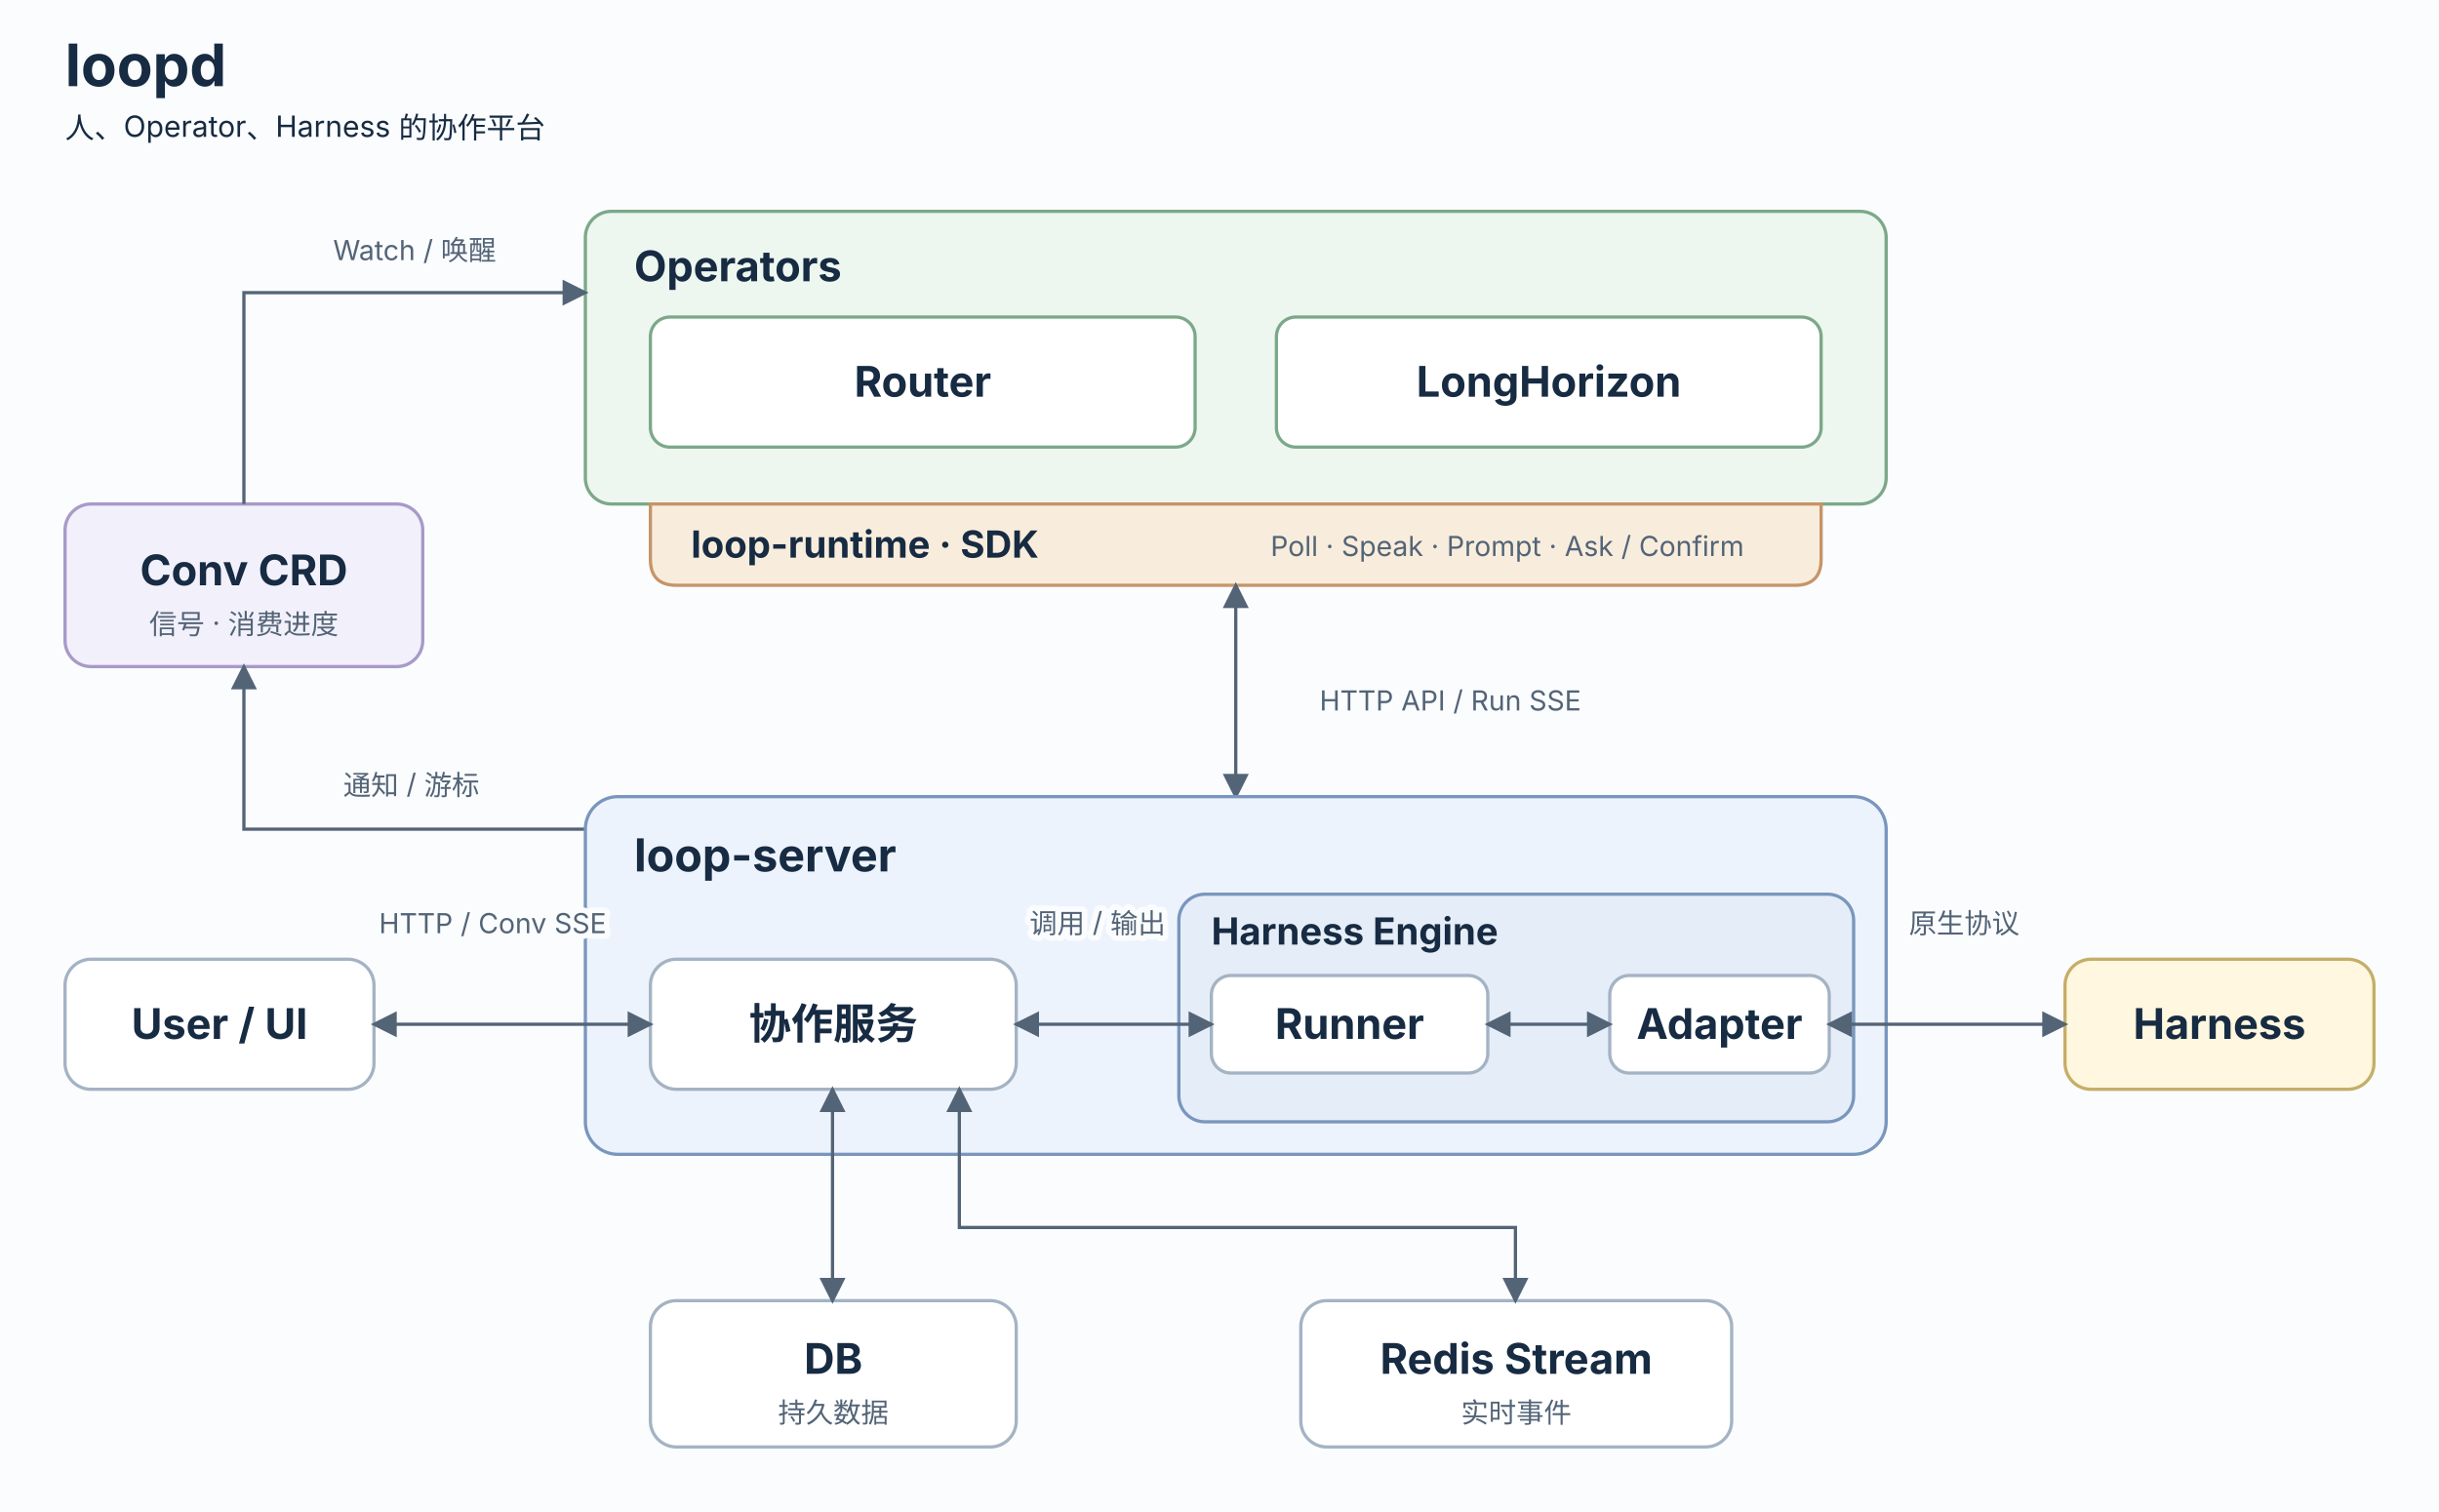
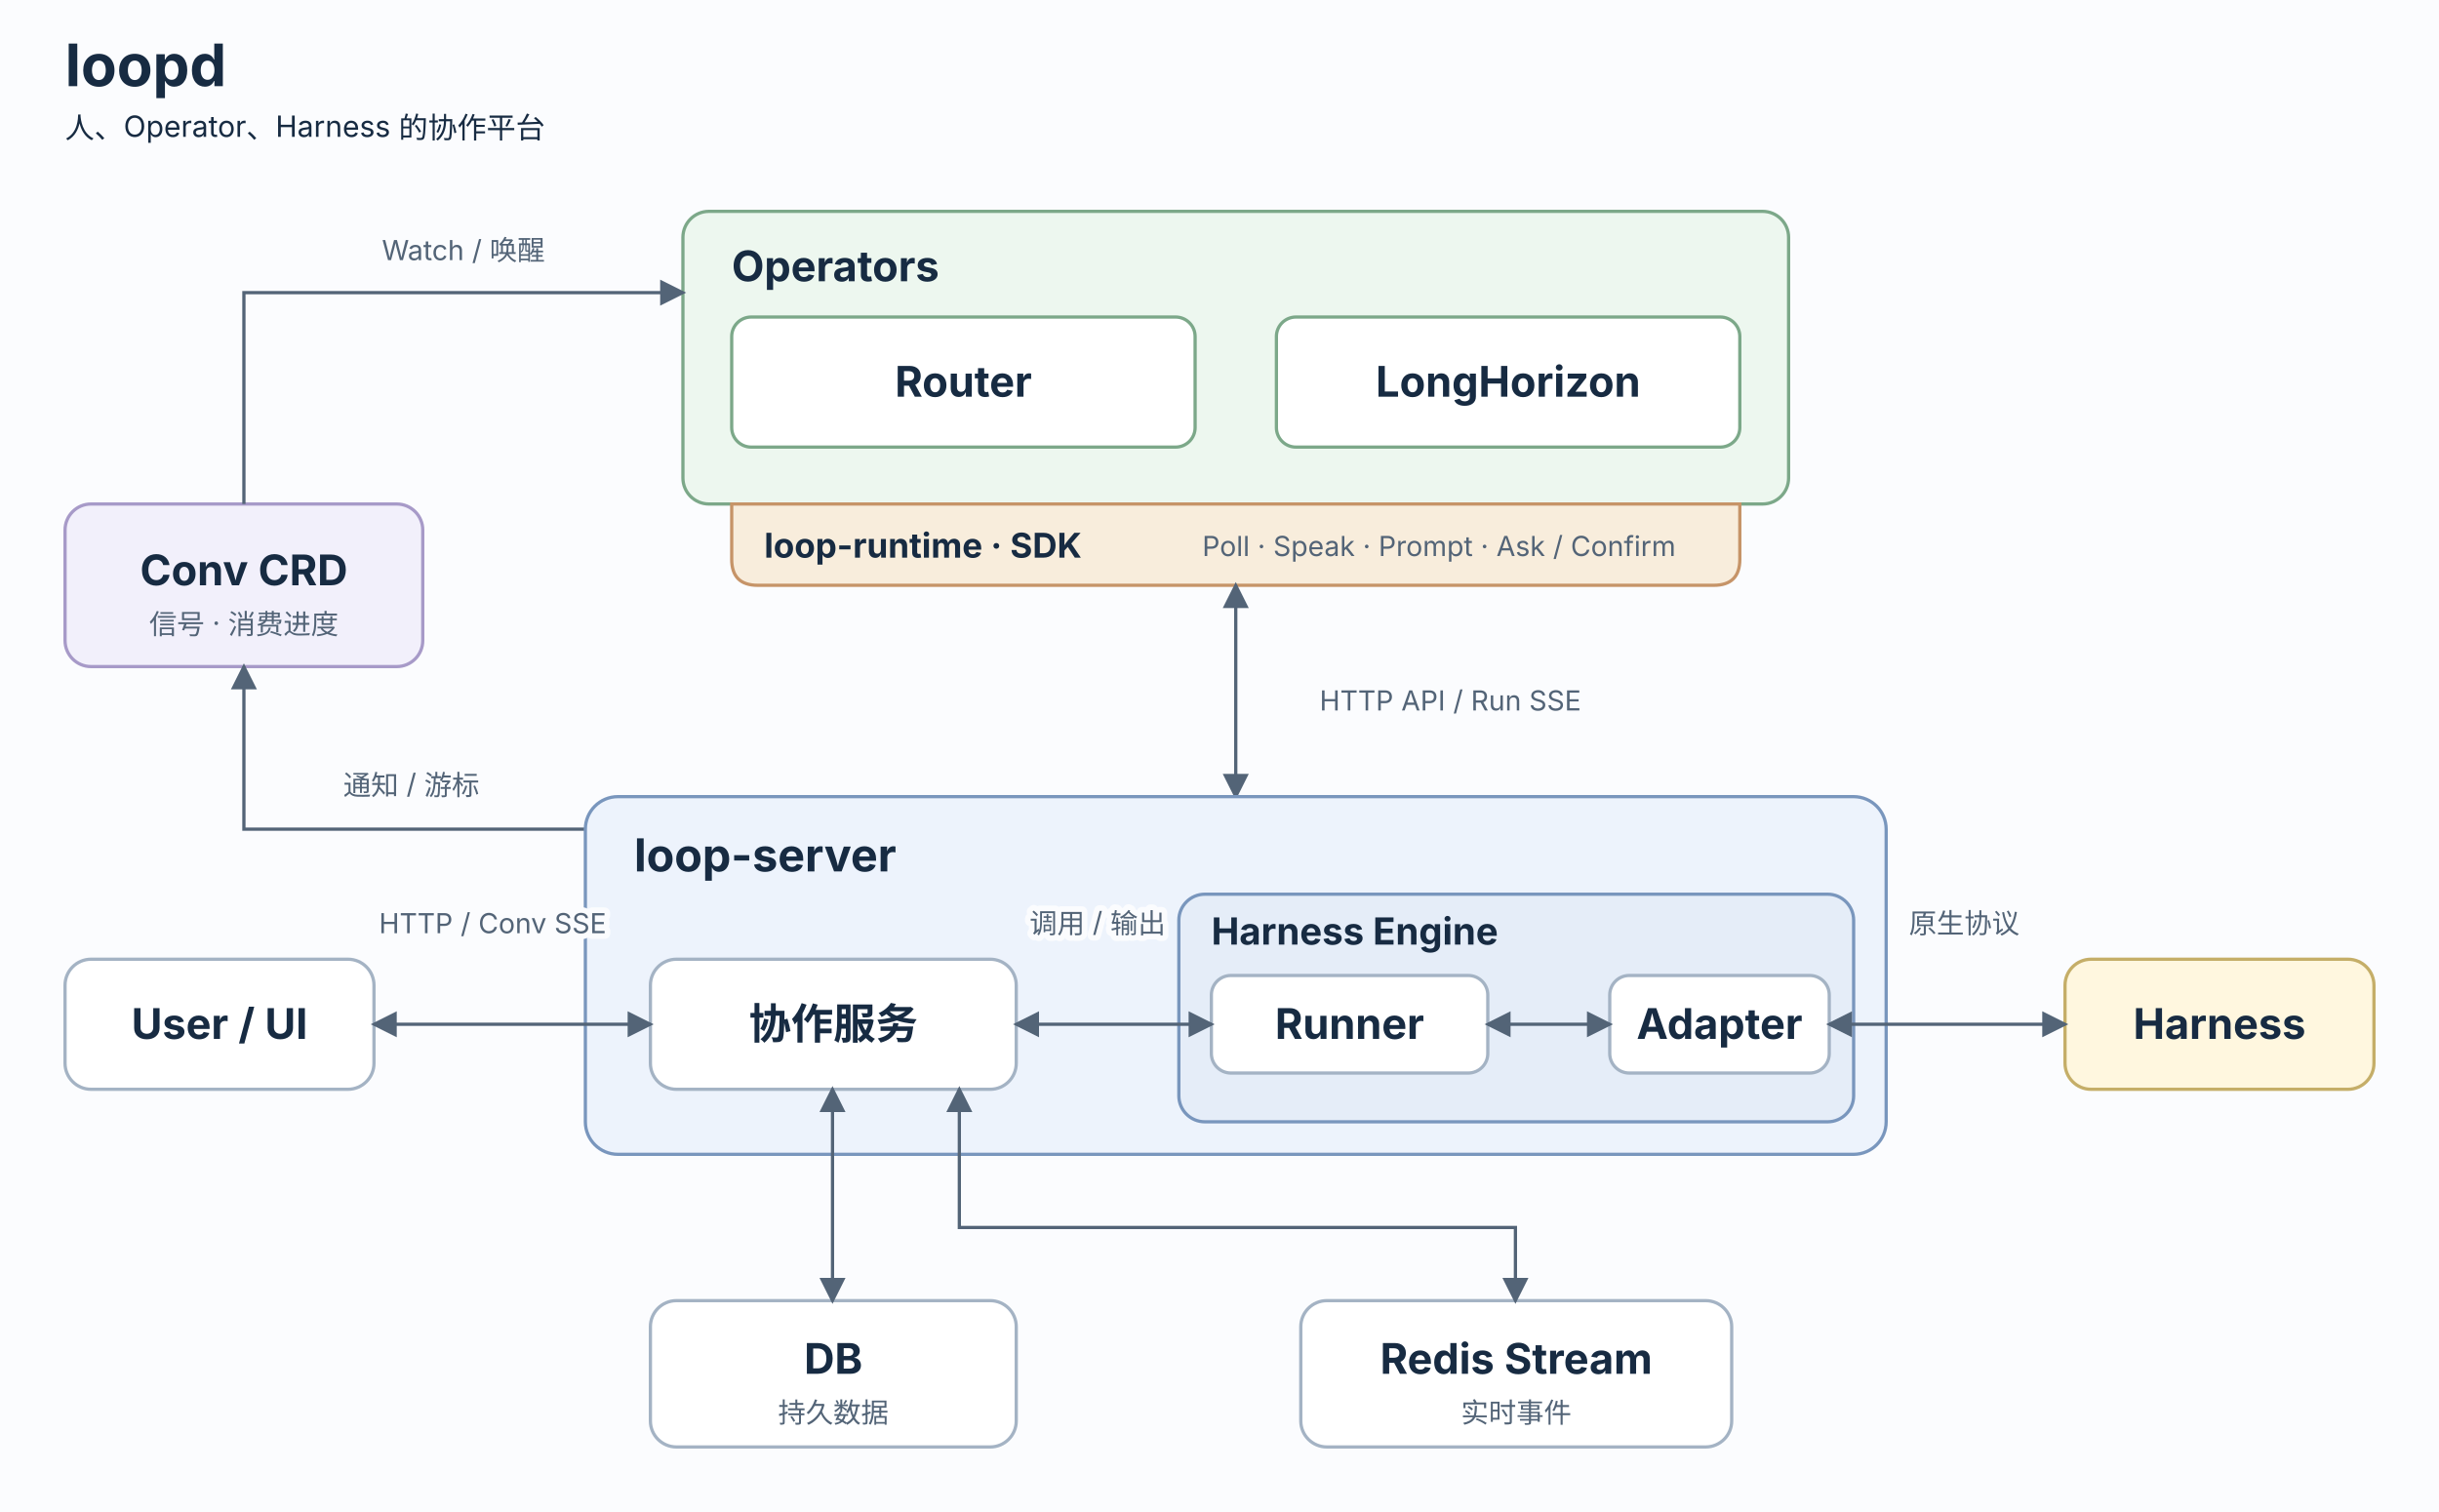
<svg xmlns="http://www.w3.org/2000/svg" width="1500" height="930" viewBox="0 0 1500 930" role="img" aria-labelledby="title desc">
  <defs>
    <marker id="arrow" markerWidth="8" markerHeight="8" refX="7" refY="4" orient="auto-start-reverse">
      <path d="M0 0 L8 4 L0 8 Z" fill="#536477" />
    </marker>
    <style>
      text { font-family: Inter, -apple-system, BlinkMacSystemFont, "Segoe UI", "PingFang SC", sans-serif; fill: #172b42; }
      .name { font-size: 26px; font-weight: 650; text-anchor: middle; }
      .detail { font-size: 17px; fill: #536477; text-anchor: middle; }
      .label { font-size: 17px; fill: #536477; text-anchor: middle; paint-order: stroke; stroke: #fbfcfe; stroke-width: 7px; stroke-linejoin: round; }
      .edge { fill: none; stroke: #536477; stroke-width: 2; marker-end: url(#arrow); }
      .both { marker-start: url(#arrow); }
    </style>
  </defs>
  <rect width="1500" height="930" fill="#fbfcfe" />
  <text x="40" y="53" font-size="36" font-weight="750">loopd</text>
  <text x="40" y="85" font-size="18">人、Operator、Harness 的协作平台</text>
-   <rect x="360" y="130" width="800" height="180" rx="16" fill="#edf7ef" stroke="#7ca889" stroke-width="2" />
-   <text x="390" y="173" font-size="26" font-weight="650">Operators</text>
-   <rect x="400" y="195" width="335" height="80" rx="12" fill="#fff" stroke="#7ca889" stroke-width="2" />
-   <text class="name" x="567.5" y="244">Router</text>
-   <rect x="785" y="195" width="335" height="80" rx="12" fill="#fff" stroke="#7ca889" stroke-width="2" />
-   <text class="name" x="952.5" y="244">LongHorizon</text>
-   <path d="M400 310 H1120 V344 Q1120 360 1104 360 H416 Q400 360 400 344 Z" fill="#f8eddc" stroke="#c69468" stroke-width="2" />
-   <text x="425" y="343" font-size="23" font-weight="650">loop-runtime · SDK</text>
-   <text class="detail" x="927" y="342">Poll · Speak · Prompt · Ask / Confirm</text>
+   <rect x="420" y="130" width="680" height="180" rx="16" fill="#edf7ef" stroke="#7ca889" stroke-width="2" />
+   <text x="450" y="173" font-size="26" font-weight="650">Operators</text>
+   <rect x="450" y="195" width="285" height="80" rx="12" fill="#fff" stroke="#7ca889" stroke-width="2" />
+   <text class="name" x="592.5" y="244">Router</text>
+   <rect x="785" y="195" width="285" height="80" rx="12" fill="#fff" stroke="#7ca889" stroke-width="2" />
+   <text class="name" x="927.5" y="244">LongHorizon</text>
+   <path d="M450 310 H1070 V344 Q1070 360 1054 360 H466 Q450 360 450 344 Z" fill="#f8eddc" stroke="#c69468" stroke-width="2" />
+   <text x="470" y="343" font-size="21" font-weight="650">loop-runtime · SDK</text>
+   <text class="detail" x="885" y="342">Poll · Speak · Prompt · Ask / Confirm</text>
  <rect x="40" y="310" width="220" height="100" rx="16" fill="#f2f0fb" stroke="#a79ac8" stroke-width="2" />
  <text class="name" x="150" y="360">Conv CRD</text>
  <text class="detail" x="150" y="390">信号 · 消费进度</text>
-   <path class="edge" d="M150 310 V180 H360" />
-   <text class="label" x="255" y="160">Watch / 唤醒</text>
+   <path class="edge" d="M150 310 V180 H420" />
+   <text class="label" x="285" y="160">Watch / 唤醒</text>
  <path class="edge" d="M360 510 H150 V410" />
  <text class="label" x="253" y="489">通知 / 游标</text>
  <path class="edge both" d="M760 360 V490" />
  <text class="label" x="892" y="437">HTTP API / Run SSE</text>
  <rect x="360" y="490" width="800" height="220" rx="20" fill="#edf3fc" stroke="#7996bd" stroke-width="2" />
  <text x="390" y="536" font-size="28" font-weight="650">loop-server</text>
  <rect x="400" y="590" width="225" height="80" rx="16" fill="#fff" stroke="#a4b3c4" stroke-width="2" />
  <text class="name" x="512.5" y="639">协作服务</text>
  <rect x="725" y="550" width="415" height="140" rx="16" fill="#e5edf8" stroke="#7996bd" stroke-width="2" />
  <text x="745" y="581" font-size="23" font-weight="650">Harness Engine</text>
  <rect x="745" y="600" width="170" height="60" rx="12" fill="#fff" stroke="#a4b3c4" stroke-width="2" />
  <text class="name" x="830" y="639">Runner</text>
  <rect x="990" y="600" width="135" height="60" rx="12" fill="#fff" stroke="#a4b3c4" stroke-width="2" />
  <text class="name" x="1057.5" y="639">Adapter</text>
  <path class="edge both" d="M625 630 H745" />
  <text class="label" x="675" y="574">调用 / 输出</text>
  <path class="edge both" d="M915 630 H990" />
  <rect x="40" y="590" width="190" height="80" rx="16" fill="#fff" stroke="#a4b3c4" stroke-width="2" />
  <text class="name" x="135" y="639">User / UI</text>
  <path class="edge both" d="M230 630 H400" />
  <text class="label" x="303" y="574">HTTP / Conv SSE</text>
  <rect x="1270" y="590" width="190" height="80" rx="16" fill="#fff7df" stroke="#c5ae68" stroke-width="2" />
  <text class="name" x="1365" y="639">Harness</text>
  <path class="edge both" d="M1125 630 H1270" />
  <text class="label" x="1208" y="574">原生协议</text>
  <rect x="400" y="800" width="225" height="90" rx="16" fill="#fff" stroke="#a4b3c4" stroke-width="2" />
  <text class="name" x="512.5" y="845">DB</text>
  <text class="detail" x="512.5" y="875">持久数据</text>
  <rect x="800" y="800" width="265" height="90" rx="16" fill="#fff" stroke="#a4b3c4" stroke-width="2" />
  <text class="name" x="932.5" y="845">Redis Stream</text>
  <text class="detail" x="932.5" y="875">实时事件</text>
  <path class="edge both" d="M512 670 V800" />
  <path class="edge both" d="M590 670 V755 H932 V800" />
</svg>
